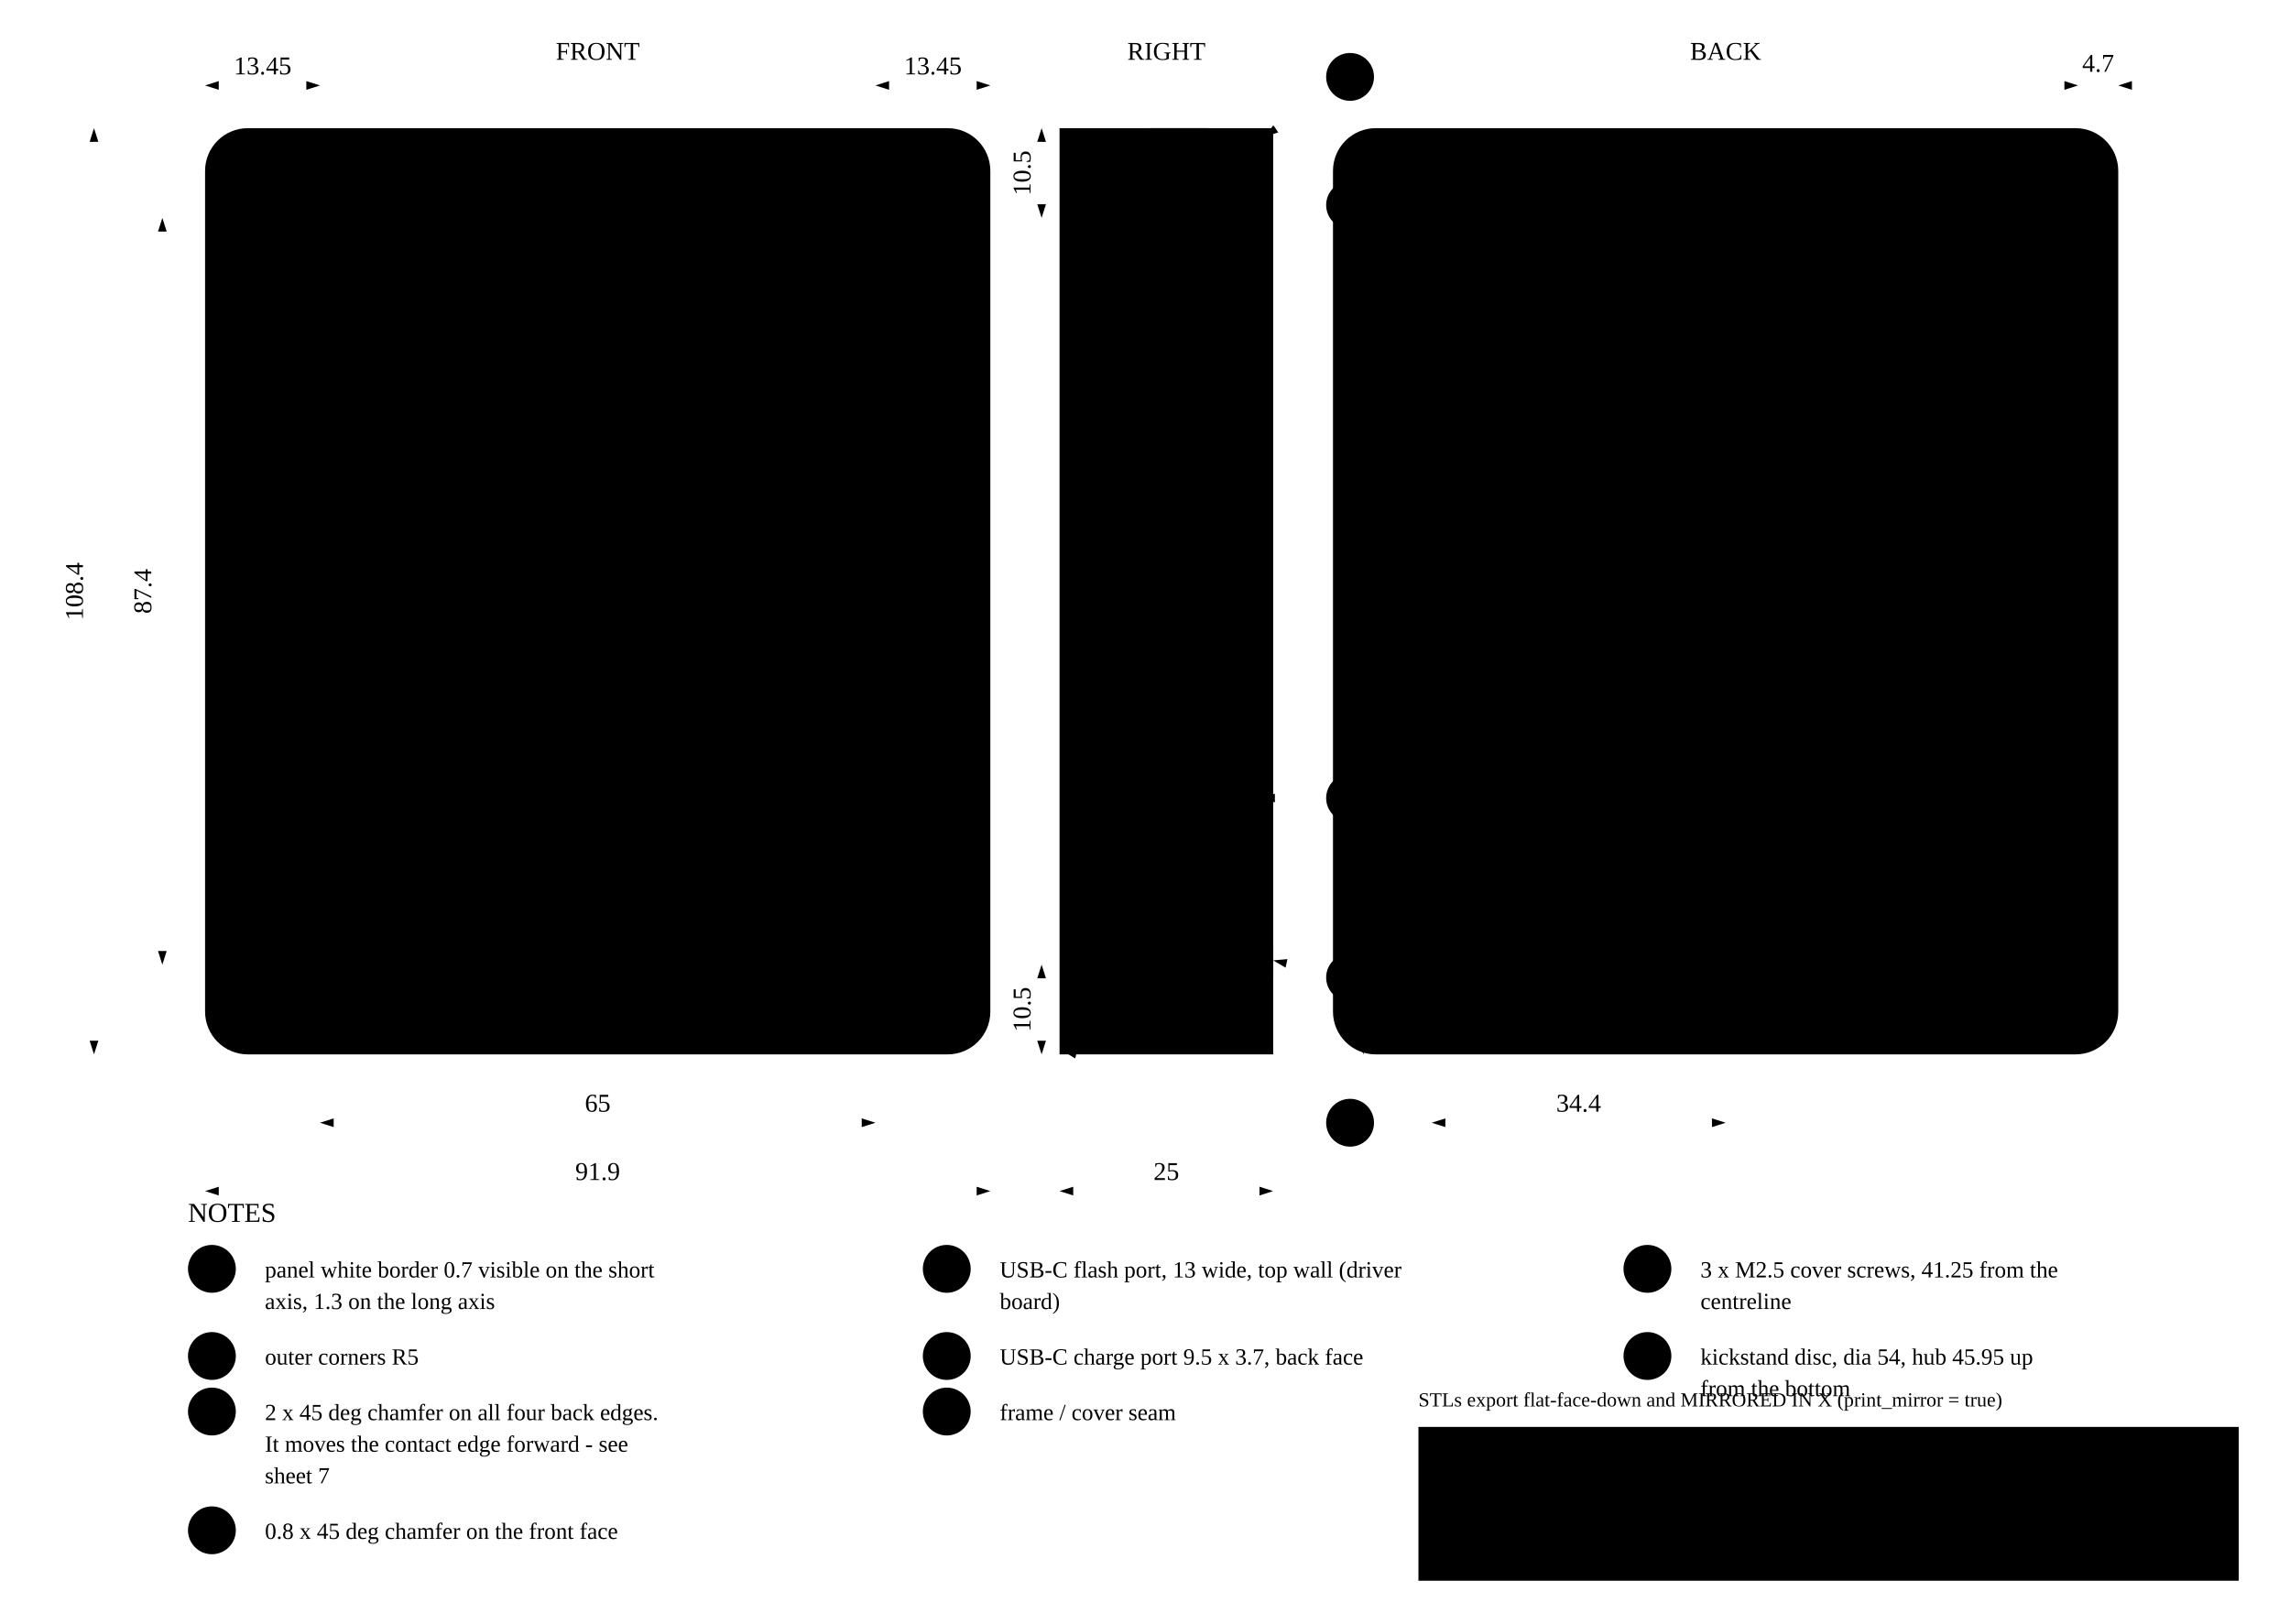
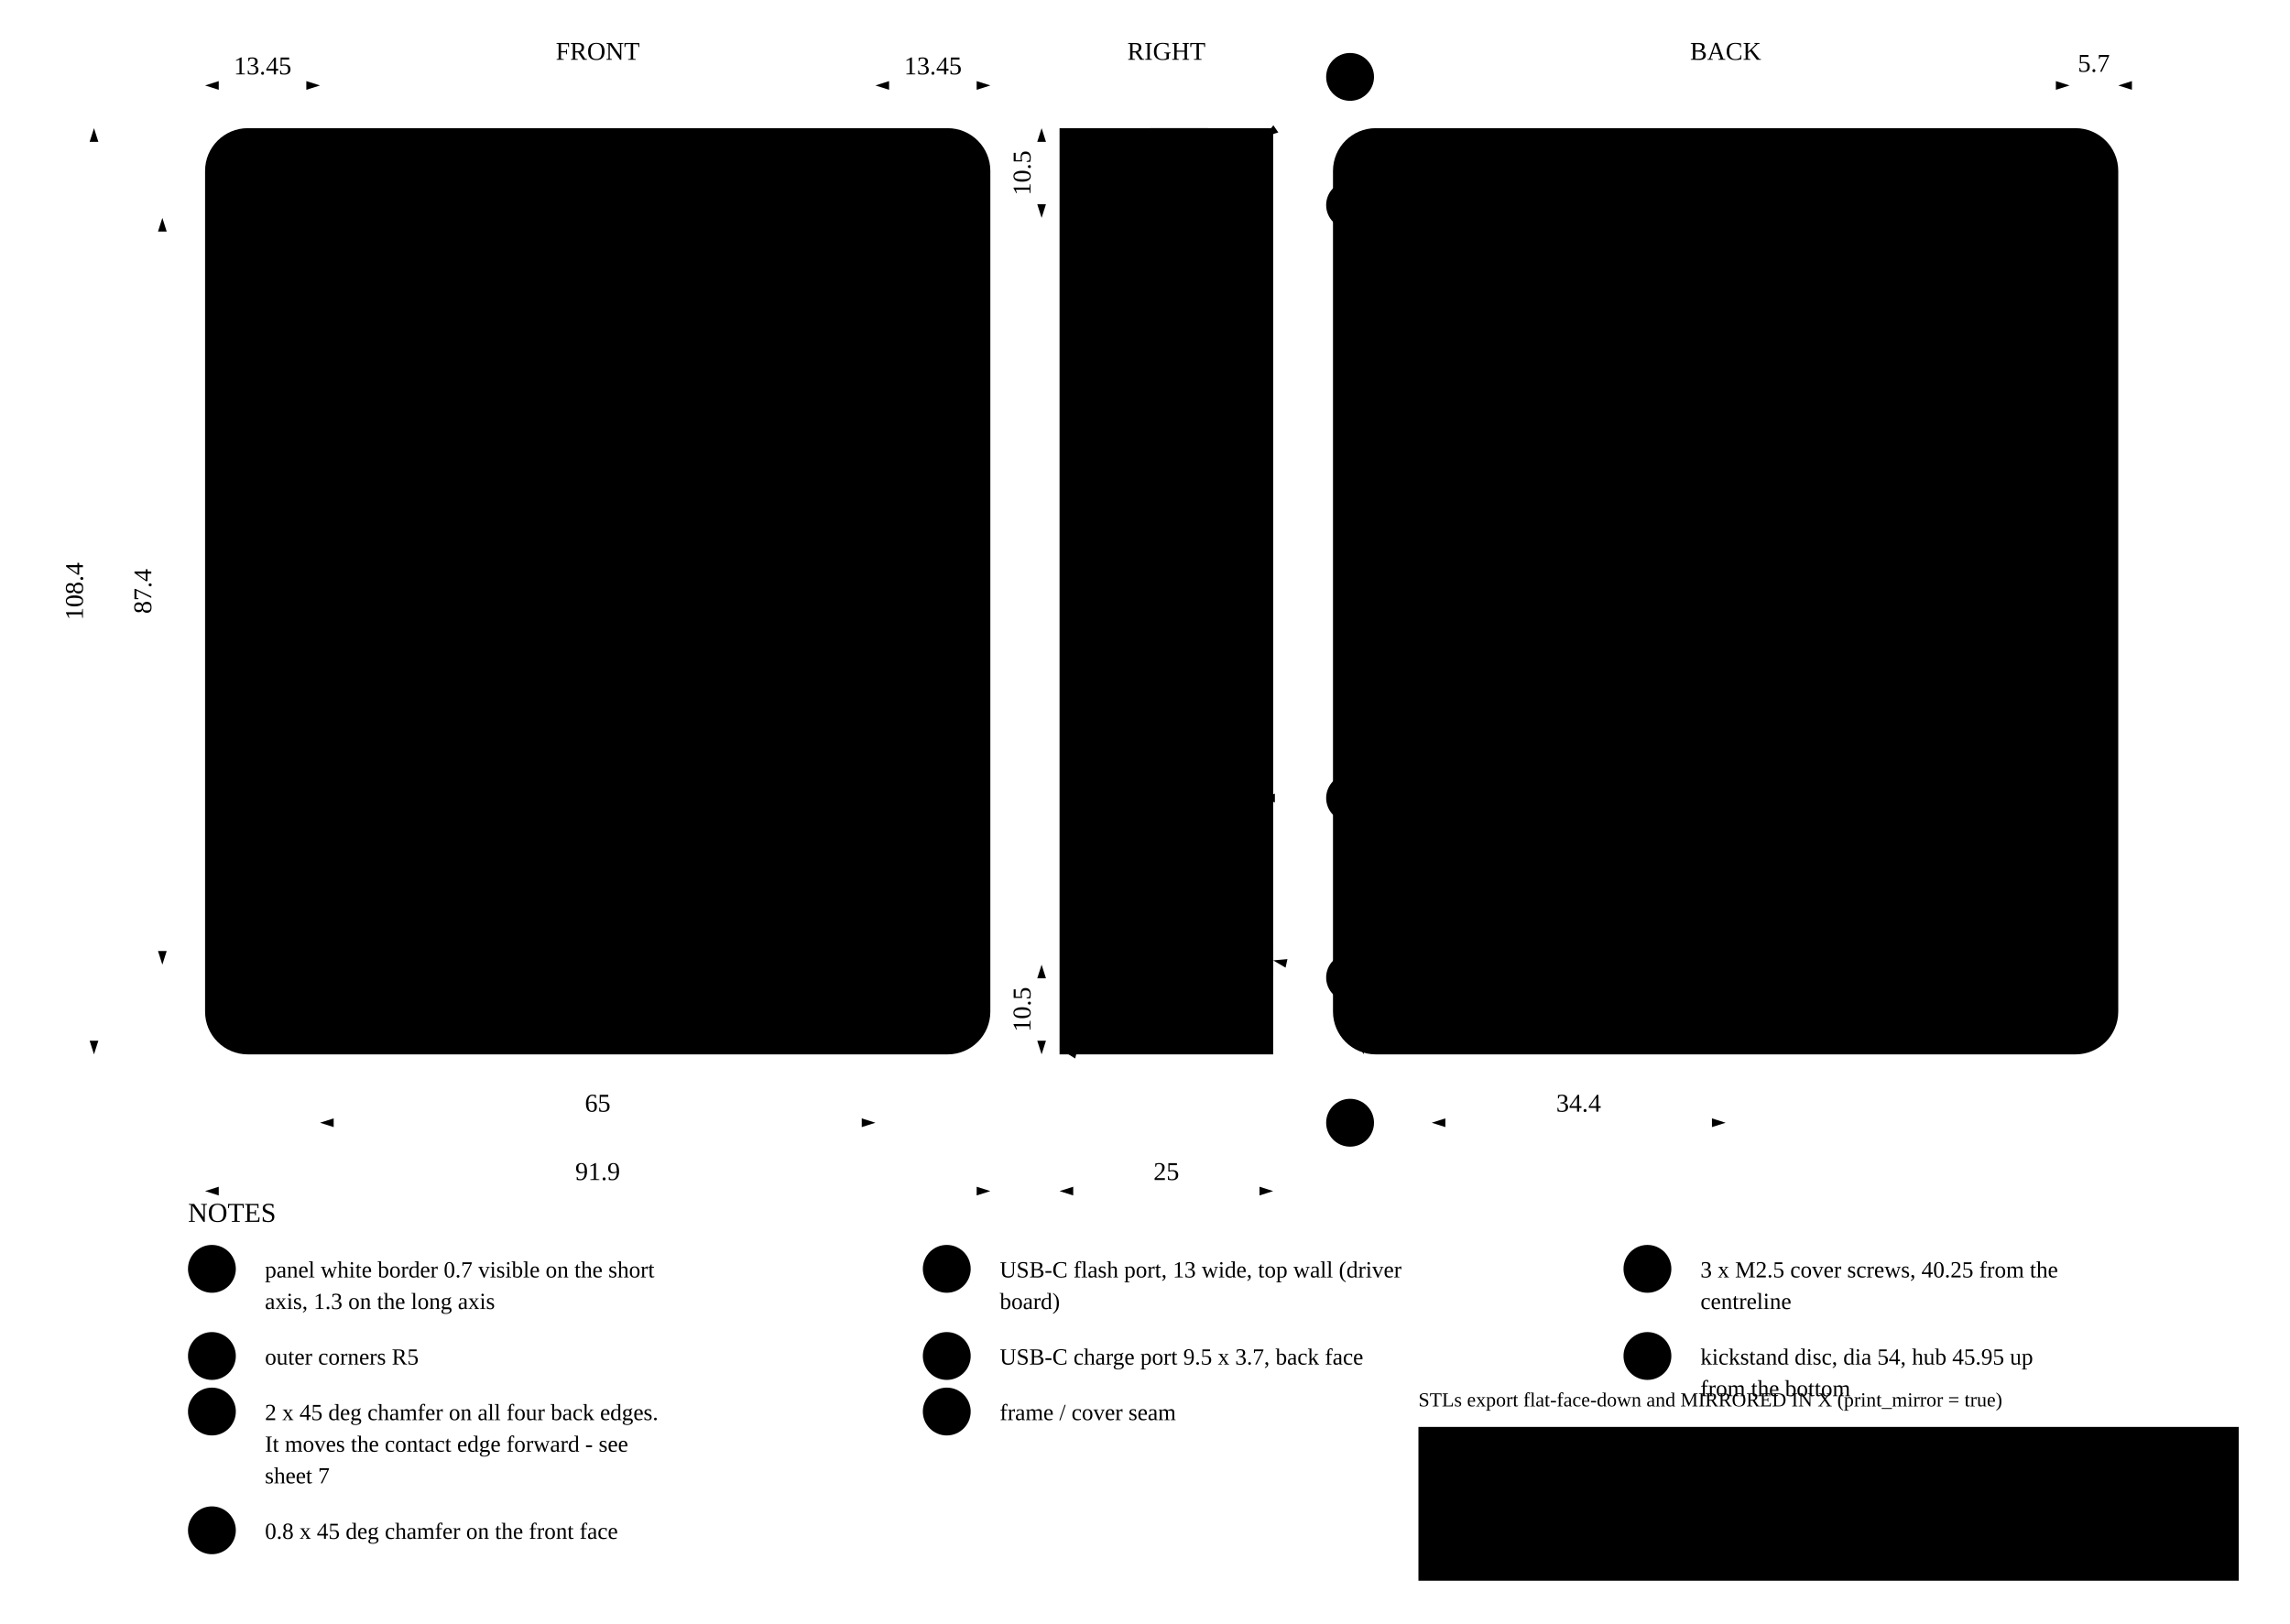
<svg xmlns="http://www.w3.org/2000/svg" class="dwg" width="1072" height="760" id="s1" viewBox="0 0 268 190" role="img">
  <rect class="part" x="24.00" y="15.00" width="91.90" height="108.40" rx="5.00" />
  <rect class="edge" x="37.45" y="25.50" width="65.00" height="87.40" rx="3.00" />
  <rect class="ink" x="38.15" y="26.80" width="63.60" height="84.80" rx="0.00" />
  <rect class="hid" x="27.50" y="17.70" width="78.50" height="103.00" rx="0.00" />
  <line class="cl" x1="69.95" y1="11.00" x2="69.95" y2="127.40" />
  <line class="cl" x1="20.00" y1="69.20" x2="119.90" y2="69.20" />
  <text class="vlabel" x="69.95" y="7.00" text-anchor="middle" font-size="3.0">FRONT</text>
  <line class="ext" x1="24.00" y1="123.40" x2="24.00" y2="140.60" />
  <line class="ext" x1="115.90" y1="123.40" x2="115.90" y2="140.60" />
  <line class="dim" x1="24.00" y1="139.40" x2="115.90" y2="139.40" />
  <path class="arrow" d="M24.00,139.40 L25.60,138.89 L25.60,139.91 Z" />
  <path class="arrow" d="M115.90,139.40 L114.30,139.91 L114.30,138.89 Z" />
  <text class="dimtxt" x="69.95" y="138.10" text-anchor="middle" font-size="3.0">91.9</text>
  <line class="ext" x1="24.00" y1="15.00" x2="9.80" y2="15.00" />
  <line class="ext" x1="24.00" y1="123.40" x2="9.80" y2="123.40" />
  <line class="dim" x1="11.00" y1="15.00" x2="11.00" y2="123.40" />
  <path class="arrow" d="M11.00,15.00 L11.51,16.60 L10.49,16.60 Z" />
  <path class="arrow" d="M11.00,123.40 L10.49,121.80 L11.51,121.80 Z" />
  <text class="dimtxt" x="9.70" y="69.20" text-anchor="middle" font-size="3.0" transform="rotate(-90 9.70 69.20)">108.4</text>
  <line class="ext" x1="37.45" y1="112.90" x2="37.45" y2="132.60" />
  <line class="ext" x1="102.45" y1="112.90" x2="102.45" y2="132.60" />
  <line class="dim" x1="37.45" y1="131.40" x2="102.45" y2="131.40" />
  <path class="arrow" d="M37.45,131.40 L39.05,130.89 L39.05,131.91 Z" />
  <path class="arrow" d="M102.45,131.40 L100.85,131.91 L100.85,130.89 Z" />
  <text class="dimtxt" x="69.95" y="130.10" text-anchor="middle" font-size="3.0">65</text>
  <line class="ext" x1="37.45" y1="25.50" x2="17.80" y2="25.50" />
  <line class="ext" x1="37.45" y1="112.90" x2="17.80" y2="112.90" />
  <line class="dim" x1="19.00" y1="25.50" x2="19.00" y2="112.90" />
  <path class="arrow" d="M19.00,25.50 L19.51,27.10 L18.49,27.10 Z" />
  <path class="arrow" d="M19.00,112.90 L18.49,111.30 L19.51,111.30 Z" />
  <text class="dimtxt" x="17.70" y="69.20" text-anchor="middle" font-size="3.0" transform="rotate(-90 17.70 69.20)">87.4</text>
  <line class="ext" x1="24.00" y1="25.50" x2="24.00" y2="8.80" />
  <line class="ext" x1="37.45" y1="25.50" x2="37.45" y2="8.80" />
  <line class="dim" x1="24.00" y1="10.00" x2="37.45" y2="10.00" />
  <path class="arrow" d="M24.00,10.00 L25.60,9.49 L25.60,10.51 Z" />
  <path class="arrow" d="M37.45,10.00 L35.85,10.51 L35.85,9.49 Z" />
  <text class="dimtxt" x="30.73" y="8.70" text-anchor="middle" font-size="3.0">13.45</text>
  <line class="ext" x1="102.45" y1="25.50" x2="102.45" y2="8.80" />
  <line class="ext" x1="115.90" y1="25.50" x2="115.90" y2="8.80" />
  <line class="dim" x1="102.45" y1="10.00" x2="115.90" y2="10.00" />
  <path class="arrow" d="M102.45,10.00 L104.05,9.49 L104.05,10.51 Z" />
  <path class="arrow" d="M115.90,10.00 L114.30,10.51 L114.30,9.49 Z" />
  <text class="dimtxt" x="109.18" y="8.70" text-anchor="middle" font-size="3.0">13.45</text>
  <line class="ext" x1="102.45" y1="15.00" x2="123.10" y2="15.00" />
  <line class="ext" x1="102.45" y1="25.50" x2="123.10" y2="25.50" />
  <line class="dim" x1="121.90" y1="15.00" x2="121.90" y2="25.50" />
  <path class="arrow" d="M121.90,15.00 L122.41,16.60 L121.39,16.60 Z" />
  <path class="arrow" d="M121.90,25.50 L121.39,23.90 L122.41,23.90 Z" />
  <text class="dimtxt" x="120.60" y="20.25" text-anchor="middle" font-size="3.0" transform="rotate(-90 120.60 20.25)">10.5</text>
  <line class="ext" x1="102.45" y1="112.90" x2="123.10" y2="112.90" />
  <line class="ext" x1="102.45" y1="123.40" x2="123.10" y2="123.40" />
  <line class="dim" x1="121.90" y1="112.90" x2="121.90" y2="123.40" />
  <path class="arrow" d="M121.90,112.90 L122.41,114.50 L121.39,114.50 Z" />
  <path class="arrow" d="M121.90,123.40 L121.39,121.80 L122.41,121.80 Z" />
  <text class="dimtxt" x="120.60" y="118.15" text-anchor="middle" font-size="3.0" transform="rotate(-90 120.60 118.15)">10.5</text>
  <line class="dim" x1="38.15" y1="29.50" x2="31.45" y2="18.50" />
  <path class="arrow" d="M38.15,29.50 L36.88,28.40 L37.75,27.87 Z" />
  <circle class="balloon" cx="31.45" cy="18.50" r="2.80" />
  <text class="baltxt" x="31.45" y="19.65" text-anchor="middle" font-size="3.1">1</text>
  <line class="dim" x1="26.40" y1="121.00" x2="35.00" y2="112.40" />
  <path class="arrow" d="M26.40,121.00 L27.17,119.51 L27.89,120.23 Z" />
  <circle class="balloon" cx="35.00" cy="112.40" r="2.80" />
  <text class="baltxt" x="35.00" y="113.55" text-anchor="middle" font-size="3.1">2</text>
  <rect class="part" x="124.00" y="15.00" width="25.00" height="108.40" rx="0.00" />
  <line class="hid" x1="147.60" y1="15.00" x2="147.60" y2="123.40" />
  <line class="edge" x1="124.00" y1="15.80" x2="124.80" y2="15.00" />
  <line class="edge" x1="124.00" y1="122.60" x2="124.80" y2="123.40" />
  <line class="edge" x1="147.00" y1="15.00" x2="149.00" y2="17.00" />
  <line class="edge" x1="147.00" y1="123.40" x2="149.00" y2="121.40" />
  <rect class="cut" x="134.60" y="15.00" width="6.80" height="1.60" rx="0.00" />
  <rect class="cut" x="148.00" y="110.55" width="1.00" height="3.70" rx="0.00" />
  <text class="vlabel" x="136.50" y="7.00" text-anchor="middle" font-size="3.0">RIGHT</text>
  <line class="ext" x1="124.00" y1="123.40" x2="124.00" y2="140.60" />
  <line class="ext" x1="149.00" y1="123.40" x2="149.00" y2="140.60" />
  <line class="dim" x1="124.00" y1="139.40" x2="149.00" y2="139.40" />
  <path class="arrow" d="M124.00,139.40 L125.60,138.89 L125.60,139.91 Z" />
  <path class="arrow" d="M149.00,139.40 L147.40,139.91 L147.40,138.89 Z" />
  <text class="dimtxt" x="136.50" y="138.10" text-anchor="middle" font-size="3.0">25</text>
  <line class="dim" x1="148.00" y1="16.00" x2="158.00" y2="9.00" />
  <path class="arrow" d="M148.00,16.00 L149.02,14.66 L149.60,15.50 Z" />
  <circle class="balloon" cx="158.00" cy="9.00" r="2.80" />
  <text class="baltxt" x="158.00" y="10.15" text-anchor="middle" font-size="3.1">3</text>
  <line class="dim" x1="124.40" y1="123.00" x2="158.00" y2="131.40" />
  <path class="arrow" d="M124.40,123.00 L126.08,122.89 L125.83,123.88 Z" />
  <circle class="balloon" cx="158.00" cy="131.40" r="2.80" />
  <text class="baltxt" x="158.00" y="132.55" text-anchor="middle" font-size="3.1">4</text>
  <line class="dim" x1="138.00" y1="15.80" x2="158.00" y2="24.00" />
  <path class="arrow" d="M138.00,15.80 L139.67,15.93 L139.29,16.88 Z" />
  <circle class="balloon" cx="158.00" cy="24.00" r="2.80" />
  <text class="baltxt" x="158.00" y="25.15" text-anchor="middle" font-size="3.1">5</text>
  <line class="dim" x1="149.00" y1="112.40" x2="158.00" y2="114.40" />
  <path class="arrow" d="M149.00,112.40 L150.67,112.25 L150.45,113.25 Z" />
  <circle class="balloon" cx="158.00" cy="114.40" r="2.80" />
  <text class="baltxt" x="158.00" y="115.55" text-anchor="middle" font-size="3.1">6</text>
  <line class="dim" x1="147.60" y1="93.40" x2="158.00" y2="93.40" />
  <path class="arrow" d="M147.60,93.40 L149.20,92.89 L149.20,93.91 Z" />
  <circle class="balloon" cx="158.00" cy="93.40" r="2.80" />
  <text class="baltxt" x="158.00" y="94.55" text-anchor="middle" font-size="3.1">7</text>
  <rect class="part" x="156.00" y="15.00" width="91.90" height="108.40" rx="5.00" />
  <circle class="edge" cx="201.95" cy="77.45" r="27.00" />
  <circle class="hid" cx="201.95" cy="77.45" r="28.65" />
  <rect class="cut" x="162.80" y="110.55" width="9.50" height="3.70" rx="1.20" />
-   <circle class="cut" cx="243.20" cy="109.40" r="2.70" />
-   <circle class="cut" cx="243.20" cy="69.20" r="2.70" />
-   <circle class="cut" cx="243.20" cy="29.00" r="2.70" />
+   <circle class="cut" cx="242.20" cy="109.40" r="2.70" />
+   <circle class="cut" cx="242.20" cy="69.20" r="2.70" />
+   <circle class="cut" cx="242.20" cy="29.00" r="2.70" />
  <line class="cl" x1="201.95" y1="11.00" x2="201.95" y2="127.40" />
  <line class="cl" x1="152.00" y1="77.45" x2="251.90" y2="77.45" />
  <text class="vlabel" x="201.95" y="7.00" text-anchor="middle" font-size="3.0">BACK</text>
  <line class="ext" x1="156.00" y1="77.45" x2="146.80" y2="77.45" />
  <line class="ext" x1="156.00" y1="123.40" x2="146.80" y2="123.40" />
  <line class="dim" x1="148.00" y1="77.45" x2="148.00" y2="123.40" />
  <path class="arrow" d="M148.00,77.45 L148.51,79.05 L147.49,79.05 Z" />
  <path class="arrow" d="M148.00,123.40 L147.49,121.80 L148.51,121.80 Z" />
  <text class="dimtxt" x="146.70" y="100.43" text-anchor="middle" font-size="3.0" transform="rotate(-90 146.70 100.43)">45.95</text>
  <line class="ext" x1="201.95" y1="112.40" x2="201.95" y2="132.60" />
  <line class="ext" x1="167.55" y1="112.40" x2="167.55" y2="132.60" />
  <line class="dim" x1="201.95" y1="131.40" x2="167.55" y2="131.40" />
  <path class="arrow" d="M201.95,131.40 L200.35,131.91 L200.35,130.89 Z" />
  <path class="arrow" d="M167.55,131.40 L169.15,130.89 L169.15,131.91 Z" />
  <text class="dimtxt" x="184.75" y="130.10" text-anchor="middle" font-size="3.0">34.4</text>
  <line class="ext" x1="167.55" y1="112.40" x2="158.35" y2="112.40" />
  <line class="ext" x1="167.55" y1="123.40" x2="158.35" y2="123.40" />
  <line class="dim" x1="159.55" y1="112.40" x2="159.55" y2="123.40" />
  <path class="arrow" d="M159.55,112.40 L160.06,114.00 L159.04,114.00 Z" />
  <path class="arrow" d="M159.55,123.40 L159.04,121.80 L160.06,121.80 Z" />
  <text class="dimtxt" x="158.25" y="117.90" text-anchor="middle" font-size="3.0" transform="rotate(-90 158.25 117.90)">11</text>
-   <line class="ext" x1="243.20" y1="29.00" x2="243.20" y2="8.80" />
+   <line class="ext" x1="242.20" y1="29.00" x2="242.20" y2="8.80" />
  <line class="ext" x1="247.90" y1="29.00" x2="247.90" y2="8.80" />
-   <line class="dim" x1="243.20" y1="10.00" x2="247.90" y2="10.00" />
-   <line class="dim" x1="239.20" y1="10.00" x2="243.20" y2="10.00" />
+   <line class="dim" x1="242.20" y1="10.00" x2="247.90" y2="10.00" />
+   <line class="dim" x1="238.20" y1="10.00" x2="242.20" y2="10.00" />
  <line class="dim" x1="247.90" y1="10.00" x2="251.90" y2="10.00" />
-   <path class="arrow" d="M243.20,10.00 L241.60,10.51 L241.60,9.49 Z" />
+   <path class="arrow" d="M242.20,10.00 L240.60,10.51 L240.60,9.49 Z" />
  <path class="arrow" d="M247.90,10.00 L249.50,9.49 L249.50,10.51 Z" />
-   <text class="dimtxt" x="245.55" y="8.40" text-anchor="middle" font-size="3.0">4.7</text>
+   <text class="dimtxt" x="245.05" y="8.40" text-anchor="middle" font-size="3.0">5.7</text>
  <line class="dim" x1="172.30" y1="112.40" x2="183.55" y2="104.40" />
  <path class="arrow" d="M172.30,112.40 L173.31,111.06 L173.90,111.89 Z" />
  <circle class="balloon" cx="183.55" cy="104.40" r="2.80" />
  <text class="baltxt" x="183.55" y="105.55" text-anchor="middle" font-size="3.1">6</text>
-   <line class="dim" x1="243.20" y1="69.20" x2="232.20" y2="77.20" />
-   <path class="arrow" d="M243.20,69.20 L242.21,70.56 L241.60,69.73 Z" />
-   <circle class="balloon" cx="232.20" cy="77.20" r="2.80" />
-   <text class="baltxt" x="232.20" y="78.35" text-anchor="middle" font-size="3.1">8</text>
+   <line class="dim" x1="242.20" y1="69.20" x2="231.20" y2="77.20" />
+   <path class="arrow" d="M242.20,69.20 L241.21,70.56 L240.60,69.73 Z" />
+   <circle class="balloon" cx="231.20" cy="77.20" r="2.80" />
+   <text class="baltxt" x="231.20" y="78.35" text-anchor="middle" font-size="3.1">8</text>
  <line class="dim" x1="221.12" y1="58.28" x2="228.12" y2="51.28" />
  <path class="arrow" d="M221.12,58.28 L221.89,56.79 L222.61,57.51 Z" />
  <circle class="balloon" cx="228.12" cy="51.28" r="2.80" />
  <text class="baltxt" x="228.12" y="52.43" text-anchor="middle" font-size="3.1">9</text>
  <text class="vlabel" x="22.00" y="143.00" text-anchor="start" font-size="3.2">NOTES</text>
  <circle class="balloon" cx="24.80" cy="148.50" r="2.80" />
  <text class="baltxt" x="24.80" y="149.65" text-anchor="middle" font-size="3.1">1</text>
  <text class="note" x="31.00" y="149.50" text-anchor="start" font-size="2.7">panel white border 0.7 visible on the short</text>
  <text class="note" x="31.00" y="153.20" text-anchor="start" font-size="2.7">axis, 1.3 on the long axis</text>
  <circle class="balloon" cx="24.80" cy="158.70" r="2.80" />
  <text class="baltxt" x="24.80" y="159.85" text-anchor="middle" font-size="3.1">2</text>
  <text class="note" x="31.00" y="159.70" text-anchor="start" font-size="2.7">outer corners R5</text>
  <circle class="balloon" cx="24.80" cy="165.20" r="2.80" />
  <text class="baltxt" x="24.80" y="166.35" text-anchor="middle" font-size="3.1">3</text>
  <text class="note" x="31.00" y="166.20" text-anchor="start" font-size="2.7">2 x 45 deg chamfer on all four back edges.</text>
  <text class="note" x="31.00" y="169.90" text-anchor="start" font-size="2.7">It moves the contact edge forward - see</text>
  <text class="note" x="31.00" y="173.60" text-anchor="start" font-size="2.7">sheet 7</text>
  <circle class="balloon" cx="24.80" cy="179.10" r="2.80" />
  <text class="baltxt" x="24.80" y="180.25" text-anchor="middle" font-size="3.1">4</text>
  <text class="note" x="31.00" y="180.10" text-anchor="start" font-size="2.7">0.8 x 45 deg chamfer on the front face</text>
  <text class="vlabel" x="108.00" y="143.00" text-anchor="start" font-size="3.2"> </text>
  <circle class="balloon" cx="110.80" cy="148.50" r="2.80" />
  <text class="baltxt" x="110.80" y="149.65" text-anchor="middle" font-size="3.1">5</text>
  <text class="note" x="117.00" y="149.50" text-anchor="start" font-size="2.7">USB-C flash port, 13 wide, top wall (driver</text>
  <text class="note" x="117.00" y="153.20" text-anchor="start" font-size="2.7">board)</text>
  <circle class="balloon" cx="110.80" cy="158.70" r="2.80" />
  <text class="baltxt" x="110.80" y="159.85" text-anchor="middle" font-size="3.1">6</text>
  <text class="note" x="117.00" y="159.70" text-anchor="start" font-size="2.7">USB-C charge port 9.5 x 3.7, back face</text>
  <circle class="balloon" cx="110.80" cy="165.20" r="2.80" />
  <text class="baltxt" x="110.80" y="166.35" text-anchor="middle" font-size="3.1">7</text>
  <text class="note" x="117.00" y="166.20" text-anchor="start" font-size="2.7">frame / cover seam</text>
  <text class="vlabel" x="190.00" y="143.00" text-anchor="start" font-size="3.2"> </text>
  <circle class="balloon" cx="192.80" cy="148.50" r="2.80" />
  <text class="baltxt" x="192.80" y="149.65" text-anchor="middle" font-size="3.1">8</text>
-   <text class="note" x="199.00" y="149.50" text-anchor="start" font-size="2.7">3 x M2.5 cover screws, 41.25 from the</text>
+   <text class="note" x="199.00" y="149.50" text-anchor="start" font-size="2.7">3 x M2.5 cover screws, 40.25 from the</text>
  <text class="note" x="199.00" y="153.20" text-anchor="start" font-size="2.7">centreline</text>
  <circle class="balloon" cx="192.80" cy="158.70" r="2.80" />
  <text class="baltxt" x="192.80" y="159.85" text-anchor="middle" font-size="3.1">9</text>
  <text class="note" x="199.00" y="159.70" text-anchor="start" font-size="2.7">kickstand disc, dia 54, hub 45.95 up</text>
  <text class="note" x="199.00" y="163.40" text-anchor="start" font-size="2.7">from the bottom</text>
  <text class="note" x="166.00" y="164.60" text-anchor="start" font-size="2.35">STLs export flat-face-down and MIRRORED IN X (print_mirror = true)</text>
  <rect class="tbframe" x="166.00" y="167.00" width="96.00" height="18.00" rx="0.00" />
  <line class="tbrule" x1="166.00" y1="176.00" x2="262.00" y2="176.00" />
  <line class="tbrule" x1="218.80" y1="176.00" x2="218.80" y2="185.00" />
  <line class="tbrule" x1="240.88" y1="176.00" x2="240.88" y2="185.00" />
  <text class="tbname" x="168.00" y="173.12" text-anchor="start" font-size="3.6">ASSEMBLY / ENVELOPE</text>
  <text class="tbmeta" x="168.00" y="182.30" text-anchor="start" font-size="2.4">UNITS mm · SCALE 1:1</text>
  <text class="tbmeta" x="221.20" y="182.30" text-anchor="start" font-size="2.4">SHEET 1/8</text>
  <text class="tbmeta" x="242.80" y="182.30" text-anchor="start" font-size="2.4">REV E</text>
</svg>
